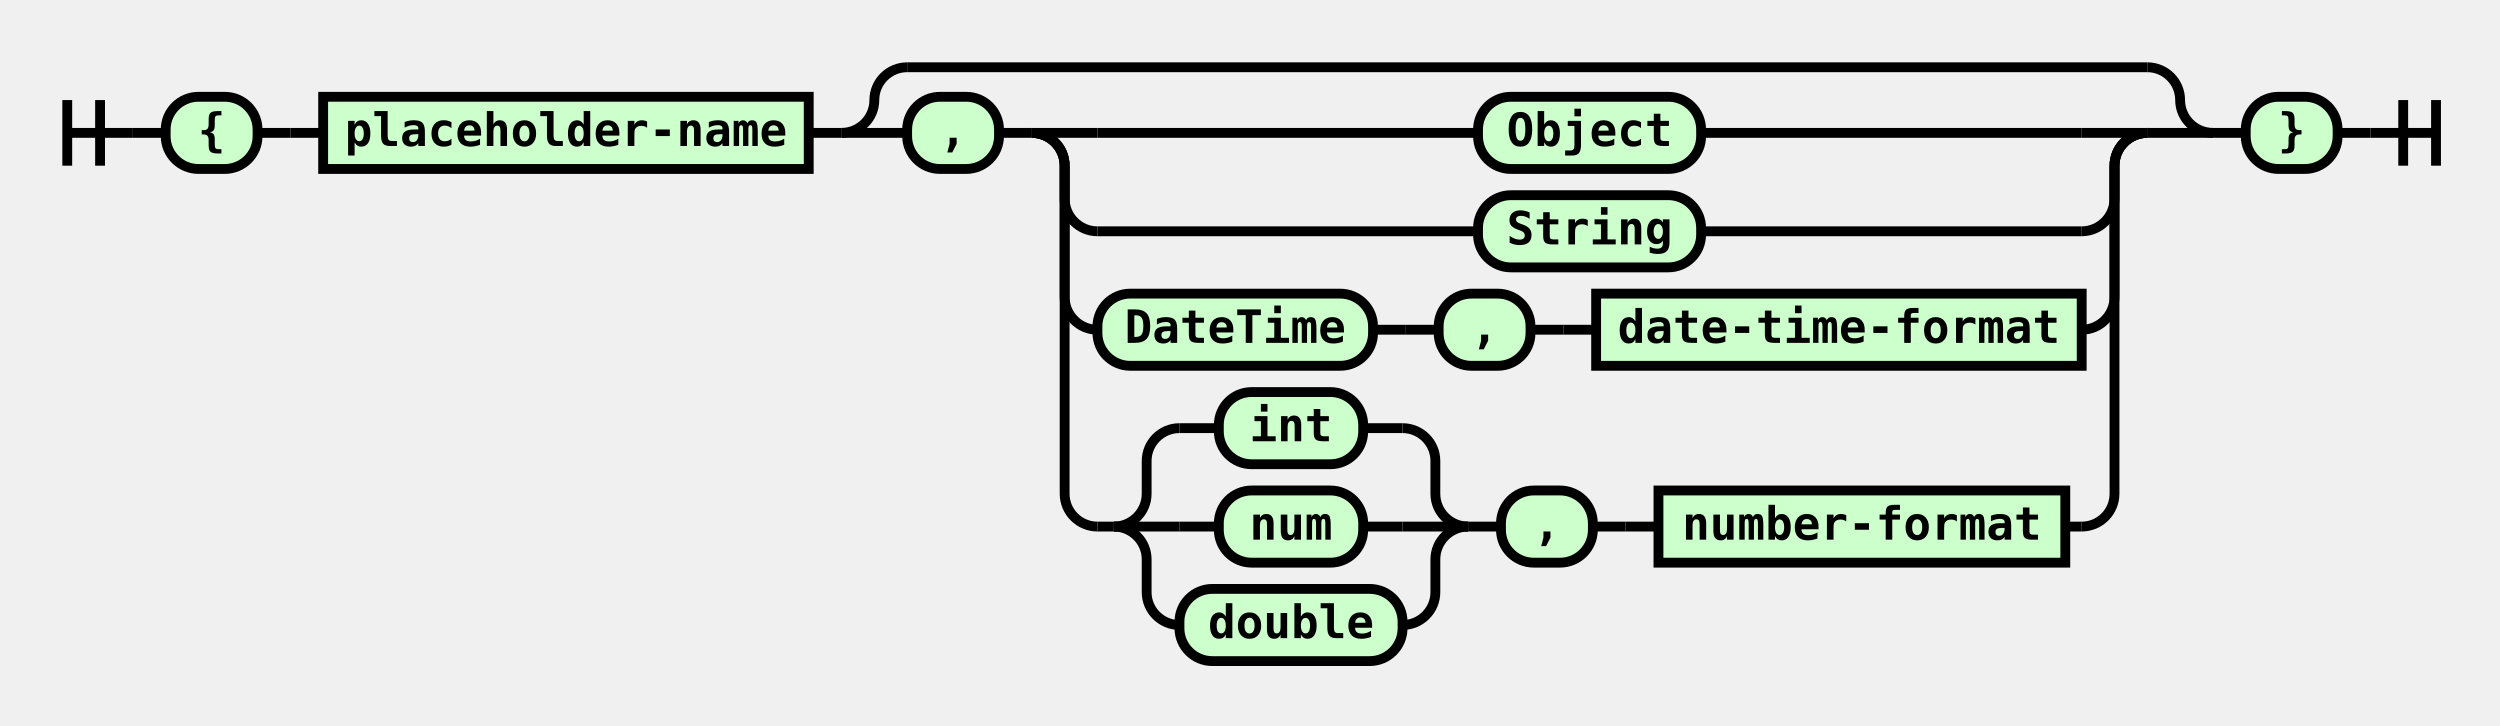
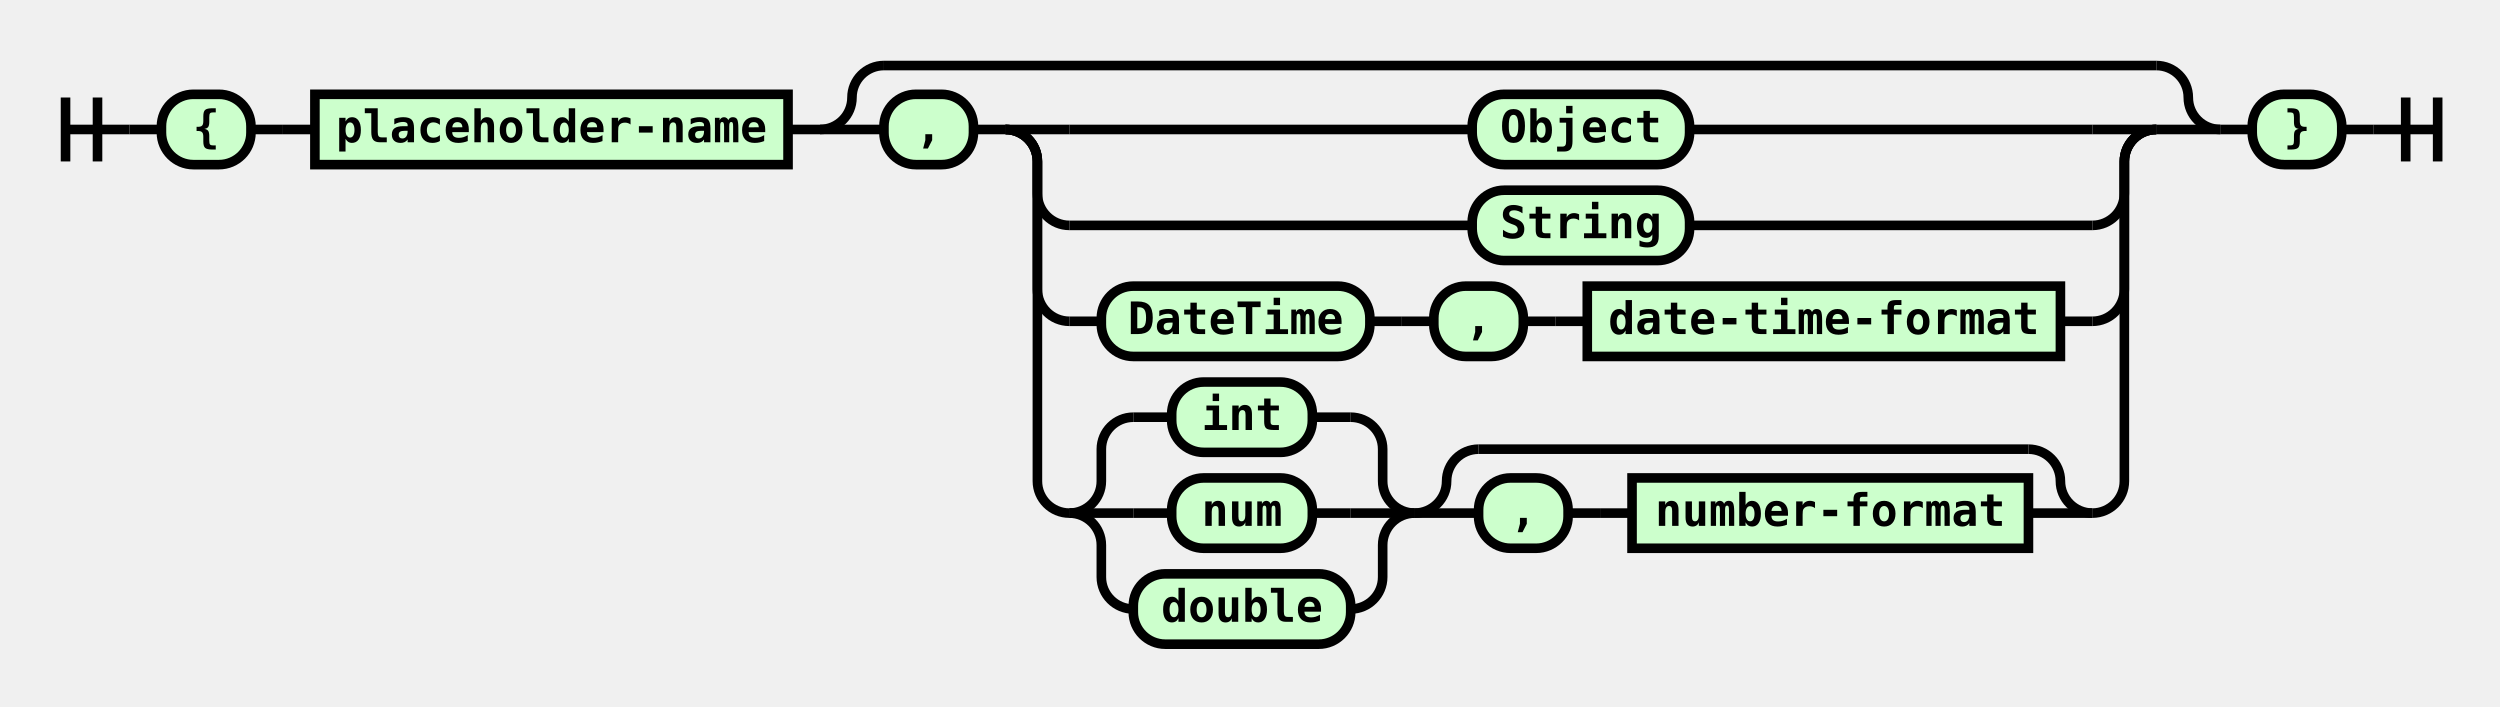
- <svg xmlns="http://www.w3.org/2000/svg" class="railroad-diagram" width="762" height="221" viewBox="0 0 762 221">
+ <svg xmlns="http://www.w3.org/2000/svg" class="railroad-diagram" width="782" height="221" viewBox="0 0 782 221">
  <g transform="translate(.5 .5)">
    <g>
      <path d="M20 30v20m10 -20v20m-10 -10h20" />
    </g>
    <path d="M40 40h10" />
    <g class="terminal ">
      <path d="M50 40h0" />
      <path d="M78 40h0" />
      <rect x="50" y="29" width="28" height="22" rx="10" ry="10" />
      <text x="64" y="44">{</text>
    </g>
    <path d="M78 40h10" />
    <path d="M88 40h10" />
    <g class="non-terminal ">
      <path d="M98 40h0" />
      <path d="M246 40h0" />
      <rect x="98" y="29" width="148" height="22" />
      <text x="172" y="44">placeholder-name</text>
    </g>
    <path d="M246 40h10" />
    <g>
      <path d="M256 40h0" />
-       <path d="M674 40h0" />
+       <path d="M694 40h0" />
      <path d="M256 40a10 10 0 0 0 10 -10v0a10 10 0 0 1 10 -10" />
      <g>
-         <path d="M276 20h378" />
+         <path d="M276 20h398" />
      </g>
-       <path d="M654 20a10 10 0 0 1 10 10v0a10 10 0 0 0 10 10" />
+       <path d="M674 20a10 10 0 0 1 10 10v0a10 10 0 0 0 10 10" />
      <path d="M256 40h20" />
      <g>
        <path d="M276 40h0" />
-         <path d="M654 40h0" />
+         <path d="M674 40h0" />
        <g class="terminal ">
          <path d="M276 40h0" />
          <path d="M304 40h0" />
          <rect x="276" y="29" width="28" height="22" rx="10" ry="10" />
          <text x="290" y="44">,</text>
        </g>
        <path d="M304 40h10" />
        <g>
          <path d="M314 40h0" />
-           <path d="M654 40h0" />
+           <path d="M674 40h0" />
          <path d="M314 40h20" />
          <g class="terminal ">
-             <path d="M334 40h116" />
-             <path d="M518 40h116" />
-             <rect x="450" y="29" width="68" height="22" rx="10" ry="10" />
-             <text x="484" y="44">Object</text>
-           </g>
-           <path d="M634 40h20" />
+             <path d="M334 40h126" />
+             <path d="M528 40h126" />
+             <rect x="460" y="29" width="68" height="22" rx="10" ry="10" />
+             <text x="494" y="44">Object</text>
+           </g>
+           <path d="M654 40h20" />
          <path d="M314 40a10 10 0 0 1 10 10v10a10 10 0 0 0 10 10" />
          <g class="terminal ">
-             <path d="M334 70h116" />
-             <path d="M518 70h116" />
-             <rect x="450" y="59" width="68" height="22" rx="10" ry="10" />
-             <text x="484" y="74">String</text>
-           </g>
-           <path d="M634 70a10 10 0 0 0 10 -10v-10a10 10 0 0 1 10 -10" />
+             <path d="M334 70h126" />
+             <path d="M528 70h126" />
+             <rect x="460" y="59" width="68" height="22" rx="10" ry="10" />
+             <text x="494" y="74">String</text>
+           </g>
+           <path d="M654 70a10 10 0 0 0 10 -10v-10a10 10 0 0 1 10 -10" />
          <path d="M314 40a10 10 0 0 1 10 10v40a10 10 0 0 0 10 10" />
          <g>
-             <path d="M334 100h0" />
-             <path d="M634 100h0" />
+             <path d="M334 100h10" />
+             <path d="M644 100h10" />
            <g class="terminal ">
-               <path d="M334 100h0" />
-               <path d="M418 100h0" />
-               <rect x="334" y="89" width="84" height="22" rx="10" ry="10" />
-               <text x="376" y="104">DateTime</text>
-             </g>
-             <path d="M418 100h10" />
+               <path d="M344 100h0" />
+               <path d="M428 100h0" />
+               <rect x="344" y="89" width="84" height="22" rx="10" ry="10" />
+               <text x="386" y="104">DateTime</text>
+             </g>
            <path d="M428 100h10" />
+             <path d="M438 100h10" />
            <g class="terminal ">
-               <path d="M438 100h0" />
-               <path d="M466 100h0" />
-               <rect x="438" y="89" width="28" height="22" rx="10" ry="10" />
-               <text x="452" y="104">,</text>
-             </g>
-             <path d="M466 100h10" />
+               <path d="M448 100h0" />
+               <path d="M476 100h0" />
+               <rect x="448" y="89" width="28" height="22" rx="10" ry="10" />
+               <text x="462" y="104">,</text>
+             </g>
            <path d="M476 100h10" />
+             <path d="M486 100h10" />
            <g class="non-terminal ">
-               <path d="M486 100h0" />
-               <path d="M634 100h0" />
-               <rect x="486" y="89" width="148" height="22" />
-               <text x="560" y="104">date-time-format</text>
-             </g>
-           </g>
-           <path d="M634 100a10 10 0 0 0 10 -10v-40a10 10 0 0 1 10 -10" />
+               <path d="M496 100h0" />
+               <path d="M644 100h0" />
+               <rect x="496" y="89" width="148" height="22" />
+               <text x="570" y="104">date-time-format</text>
+             </g>
+           </g>
+           <path d="M654 100a10 10 0 0 0 10 -10v-40a10 10 0 0 1 10 -10" />
          <path d="M314 40a10 10 0 0 1 10 10v100a10 10 0 0 0 10 10" />
          <g>
-             <path d="M334 160h5" />
-             <path d="M629 160h5" />
+             <path d="M334 160h0" />
+             <path d="M654 160h0" />
            <g>
-               <path d="M339 160h0" />
-               <path d="M447 160h0" />
-               <path d="M339 160a10 10 0 0 0 10 -10v-10a10 10 0 0 1 10 -10" />
+               <path d="M334 160h0" />
+               <path d="M442 160h0" />
+               <path d="M334 160a10 10 0 0 0 10 -10v-10a10 10 0 0 1 10 -10" />
              <g class="terminal ">
-                 <path d="M359 130h12" />
-                 <path d="M415 130h12" />
-                 <rect x="371" y="119" width="44" height="22" rx="10" ry="10" />
-                 <text x="393" y="134">int</text>
-               </g>
-               <path d="M427 130a10 10 0 0 1 10 10v10a10 10 0 0 0 10 10" />
-               <path d="M339 160h20" />
+                 <path d="M354 130h12" />
+                 <path d="M410 130h12" />
+                 <rect x="366" y="119" width="44" height="22" rx="10" ry="10" />
+                 <text x="388" y="134">int</text>
+               </g>
+               <path d="M422 130a10 10 0 0 1 10 10v10a10 10 0 0 0 10 10" />
+               <path d="M334 160h20" />
              <g class="terminal ">
-                 <path d="M359 160h12" />
-                 <path d="M415 160h12" />
-                 <rect x="371" y="149" width="44" height="22" rx="10" ry="10" />
-                 <text x="393" y="164">num</text>
-               </g>
-               <path d="M427 160h20" />
-               <path d="M339 160a10 10 0 0 1 10 10v10a10 10 0 0 0 10 10" />
+                 <path d="M354 160h12" />
+                 <path d="M410 160h12" />
+                 <rect x="366" y="149" width="44" height="22" rx="10" ry="10" />
+                 <text x="388" y="164">num</text>
+               </g>
+               <path d="M422 160h20" />
+               <path d="M334 160a10 10 0 0 1 10 10v10a10 10 0 0 0 10 10" />
              <g class="terminal ">
-                 <path d="M359 190h0" />
-                 <path d="M427 190h0" />
-                 <rect x="359" y="179" width="68" height="22" rx="10" ry="10" />
-                 <text x="393" y="194">double</text>
-               </g>
-               <path d="M427 190a10 10 0 0 0 10 -10v-10a10 10 0 0 1 10 -10" />
-             </g>
-             <path d="M447 160h10" />
-             <g class="terminal ">
-               <path d="M457 160h0" />
-               <path d="M485 160h0" />
-               <rect x="457" y="149" width="28" height="22" rx="10" ry="10" />
-               <text x="471" y="164">,</text>
-             </g>
-             <path d="M485 160h10" />
-             <path d="M495 160h10" />
-             <g class="non-terminal ">
-               <path d="M505 160h0" />
-               <path d="M629 160h0" />
-               <rect x="505" y="149" width="124" height="22" />
-               <text x="567" y="164">number-format</text>
-             </g>
-           </g>
-           <path d="M634 160a10 10 0 0 0 10 -10v-100a10 10 0 0 1 10 -10" />
+                 <path d="M354 190h0" />
+                 <path d="M422 190h0" />
+                 <rect x="354" y="179" width="68" height="22" rx="10" ry="10" />
+                 <text x="388" y="194">double</text>
+               </g>
+               <path d="M422 190a10 10 0 0 0 10 -10v-10a10 10 0 0 1 10 -10" />
+             </g>
+             <g>
+               <path d="M442 160h0" />
+               <path d="M654 160h0" />
+               <path d="M442 160a10 10 0 0 0 10 -10v0a10 10 0 0 1 10 -10" />
+               <g>
+                 <path d="M462 140h172" />
+               </g>
+               <path d="M634 140a10 10 0 0 1 10 10v0a10 10 0 0 0 10 10" />
+               <path d="M442 160h20" />
+               <g>
+                 <path d="M462 160h0" />
+                 <path d="M634 160h0" />
+                 <g class="terminal ">
+                   <path d="M462 160h0" />
+                   <path d="M490 160h0" />
+                   <rect x="462" y="149" width="28" height="22" rx="10" ry="10" />
+                   <text x="476" y="164">,</text>
+                 </g>
+                 <path d="M490 160h10" />
+                 <path d="M500 160h10" />
+                 <g class="non-terminal ">
+                   <path d="M510 160h0" />
+                   <path d="M634 160h0" />
+                   <rect x="510" y="149" width="124" height="22" />
+                   <text x="572" y="164">number-format</text>
+                 </g>
+               </g>
+               <path d="M634 160h20" />
+             </g>
+           </g>
+           <path d="M654 160a10 10 0 0 0 10 -10v-100a10 10 0 0 1 10 -10" />
        </g>
      </g>
-       <path d="M654 40h20" />
-     </g>
-     <path d="M674 40h10" />
+       <path d="M674 40h20" />
+     </g>
+     <path d="M694 40h10" />
    <g class="terminal ">
-       <path d="M684 40h0" />
-       <path d="M712 40h0" />
-       <rect x="684" y="29" width="28" height="22" rx="10" ry="10" />
-       <text x="698" y="44">}</text>
-     </g>
-     <path d="M712 40h10" />
-     <path d="M 722 40 h 20 m -10 -10 v 20 m 10 -20 v 20" />
+       <path d="M704 40h0" />
+       <path d="M732 40h0" />
+       <rect x="704" y="29" width="28" height="22" rx="10" ry="10" />
+       <text x="718" y="44">}</text>
+     </g>
+     <path d="M732 40h10" />
+     <path d="M 742 40 h 20 m -10 -10 v 20 m 10 -20 v 20" />
  </g>
  <style>
-     svg {
-       background-color: hsl(30, 20%, 95%);
-     }
- 
-     path {
-       stroke-width: 3;
-       stroke: black;
-       fill: rgba(0, 0, 0, 0);
-     }
- 
-     text {
-       font: bold 14px monospace;
-       text-anchor: middle;
-       white-space: pre;
-     }
- 
-     text.diagram-text {
-       font-size: 12px;
-     }
- 
-     text.diagram-arrow {
-       font-size: 16px;
-     }
- 
-     text.label {
-       text-anchor: start;
-     }
- 
-     text.comment {
-       font: italic 12px monospace;
-     }
- 
-     g.non-terminal text {
-       /*
-       font-style: italic;
-       */
-     }
- 
-     rect {
-       stroke-width: 3;
-       stroke: black;
-       fill: hsl(120, 100%, 90%);
-     }
- 
-     rect.group-box {
-       stroke: gray;
-       stroke-dasharray: 10 5;
-       fill: none;
-     }
- 
-     path.diagram-text {
-       stroke-width: 3;
-       stroke: black;
-       fill: white;
-       cursor: help;
-     }
- 
-     g.diagram-text:hover path.diagram-text {
-       fill: #eee;
-     }
-   </style>
+ 	svg {
+ 		background-color: hsl(30,20%,95%);
+ 	}
+ 	path {
+ 		stroke-width: 3;
+ 		stroke: black;
+ 		fill: rgba(0,0,0,0);
+ 	}
+ 	text {
+ 		font: bold 14px monospace;
+ 		text-anchor: middle;
+ 		white-space: pre;
+ 	}
+ 	text.diagram-text {
+ 		font-size: 12px;
+ 	}
+ 	text.diagram-arrow {
+ 		font-size: 16px;
+ 	}
+ 	text.label {
+ 		text-anchor: start;
+ 	}
+ 	text.comment {
+ 		font: italic 12px monospace;
+ 	}
+ 	g.non-terminal text {
+ 		/*font-style: italic;*/
+ 	}
+ 	rect {
+ 		stroke-width: 3;
+ 		stroke: black;
+ 		fill: hsl(120,100%,90%);
+ 	}
+ 	rect.group-box {
+ 		stroke: gray;
+ 		stroke-dasharray: 10 5;
+ 		fill: none;
+ 	}
+ 	path.diagram-text {
+ 		stroke-width: 3;
+ 		stroke: black;
+ 		fill: white;
+ 		cursor: help;
+ 	}
+ 	g.diagram-text:hover path.diagram-text {
+ 		fill: #eee;
+ 	}</style>
</svg>
